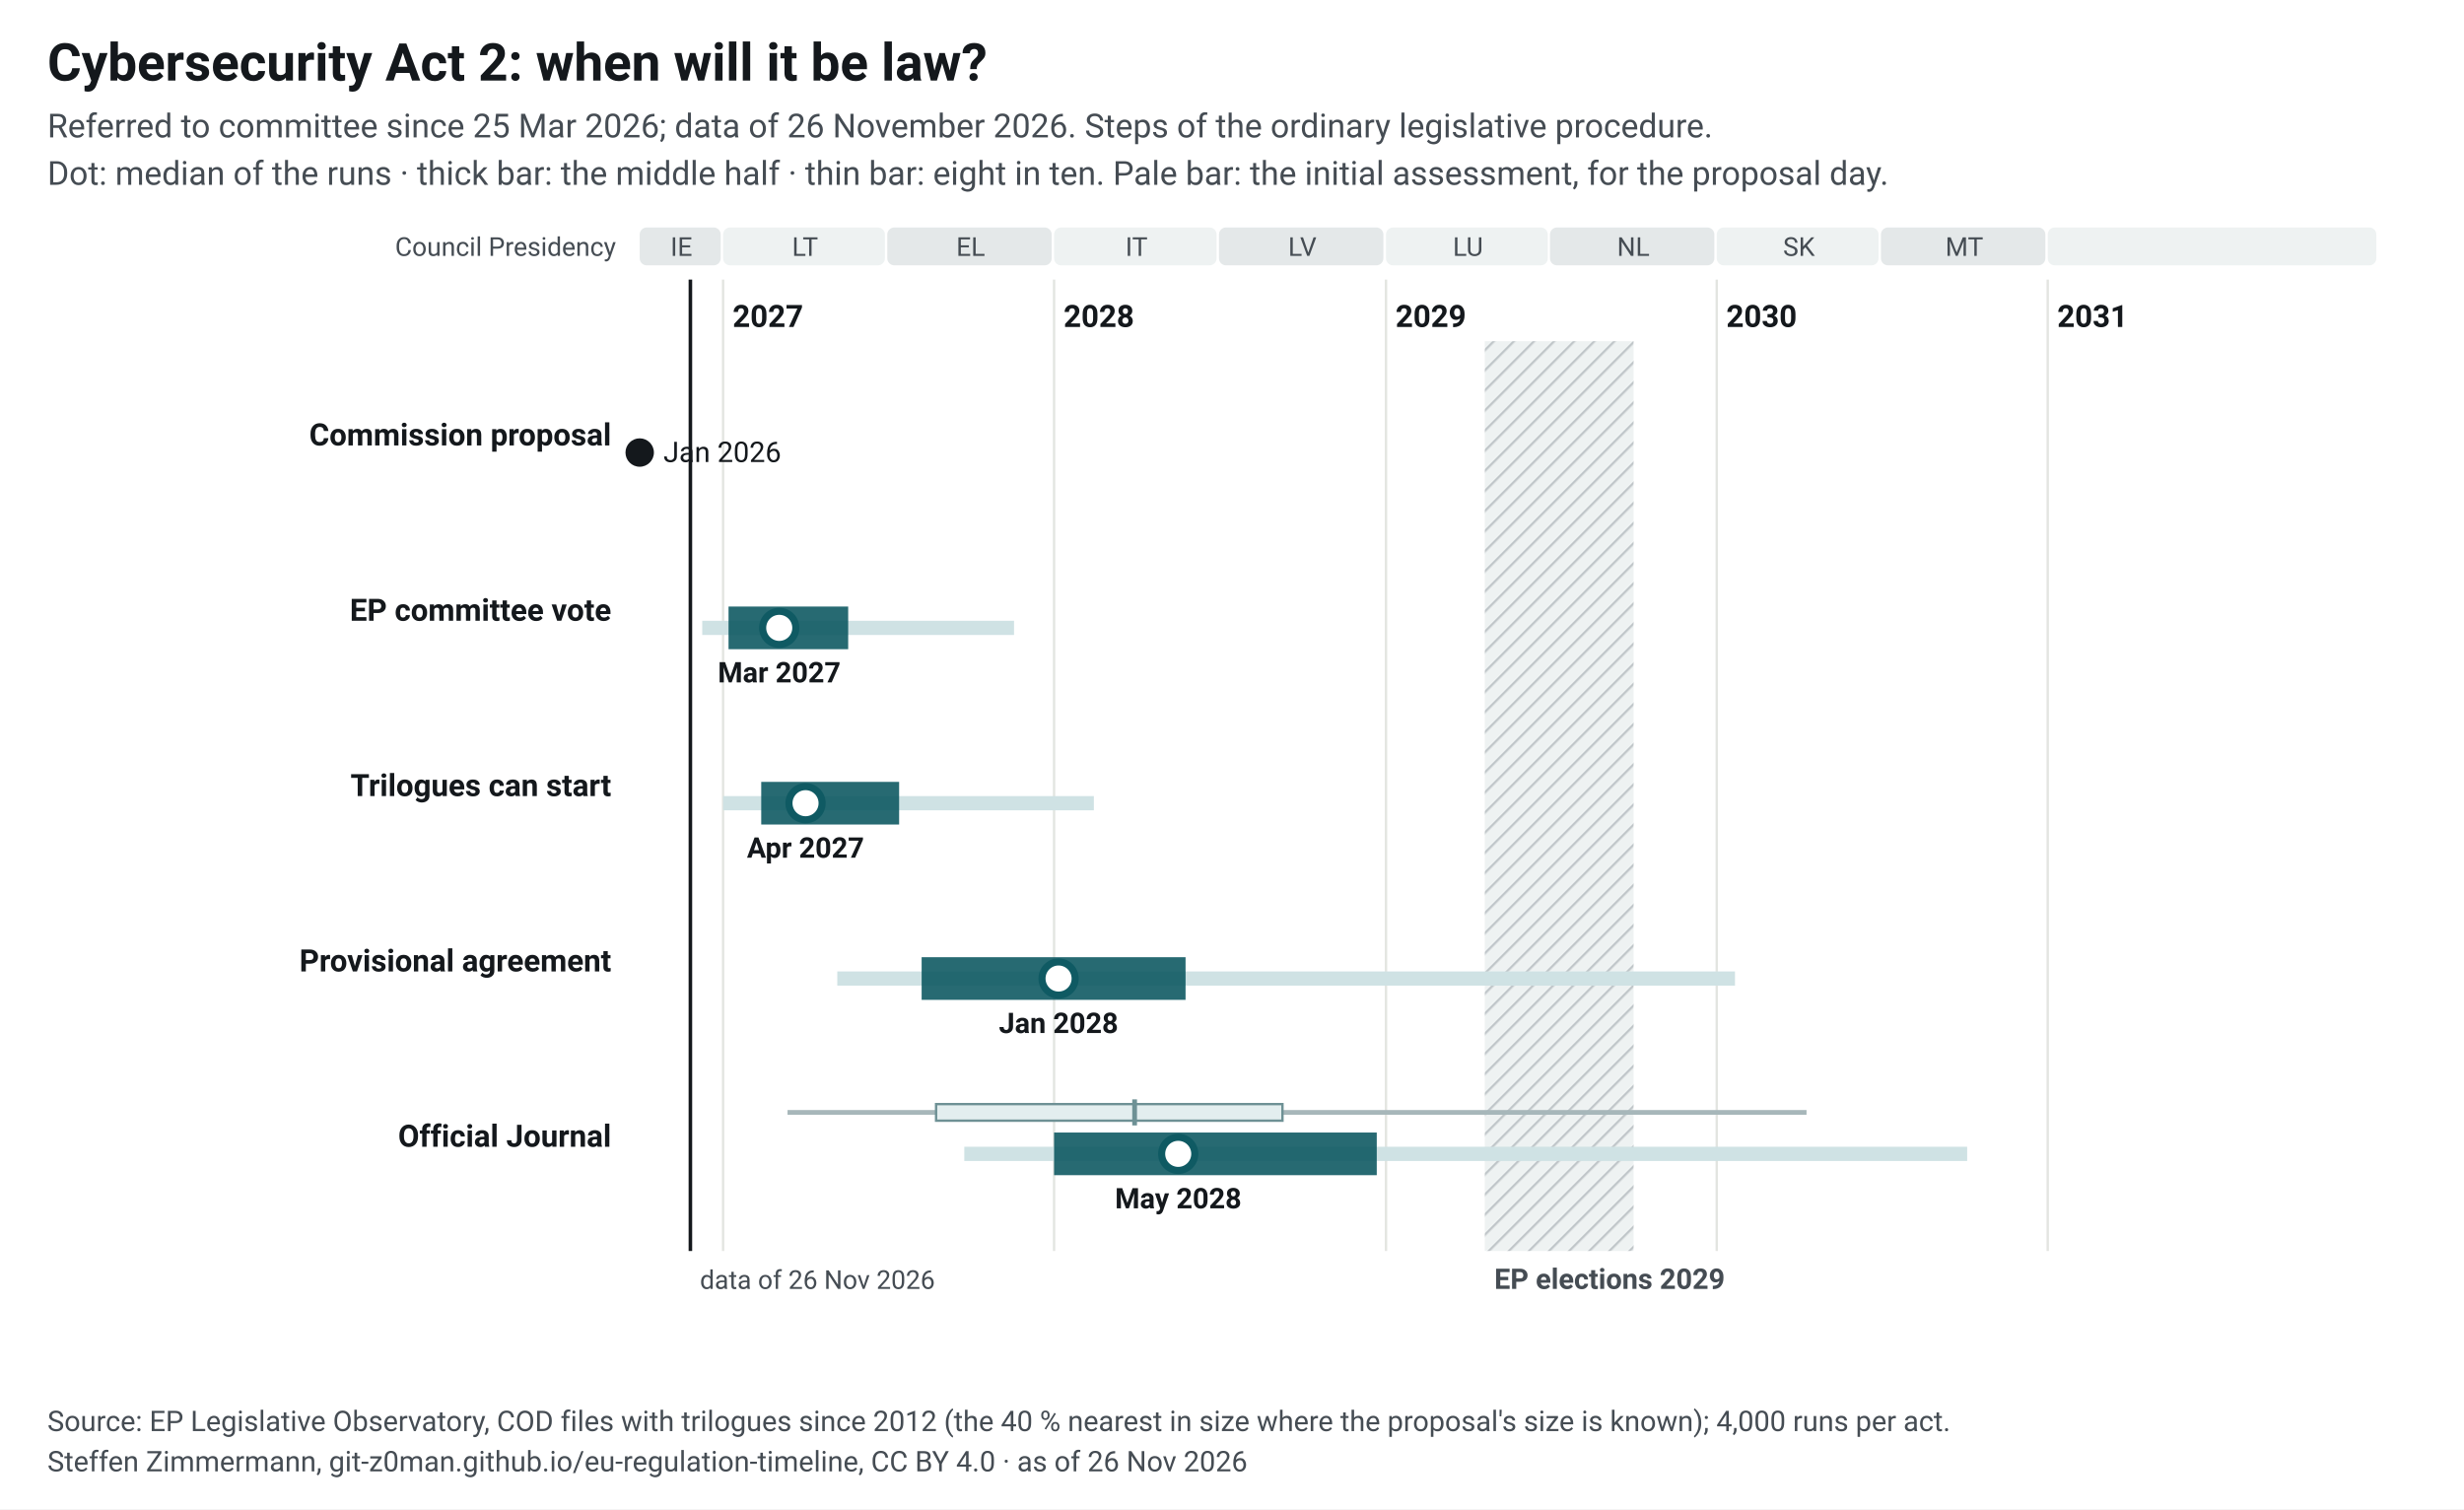
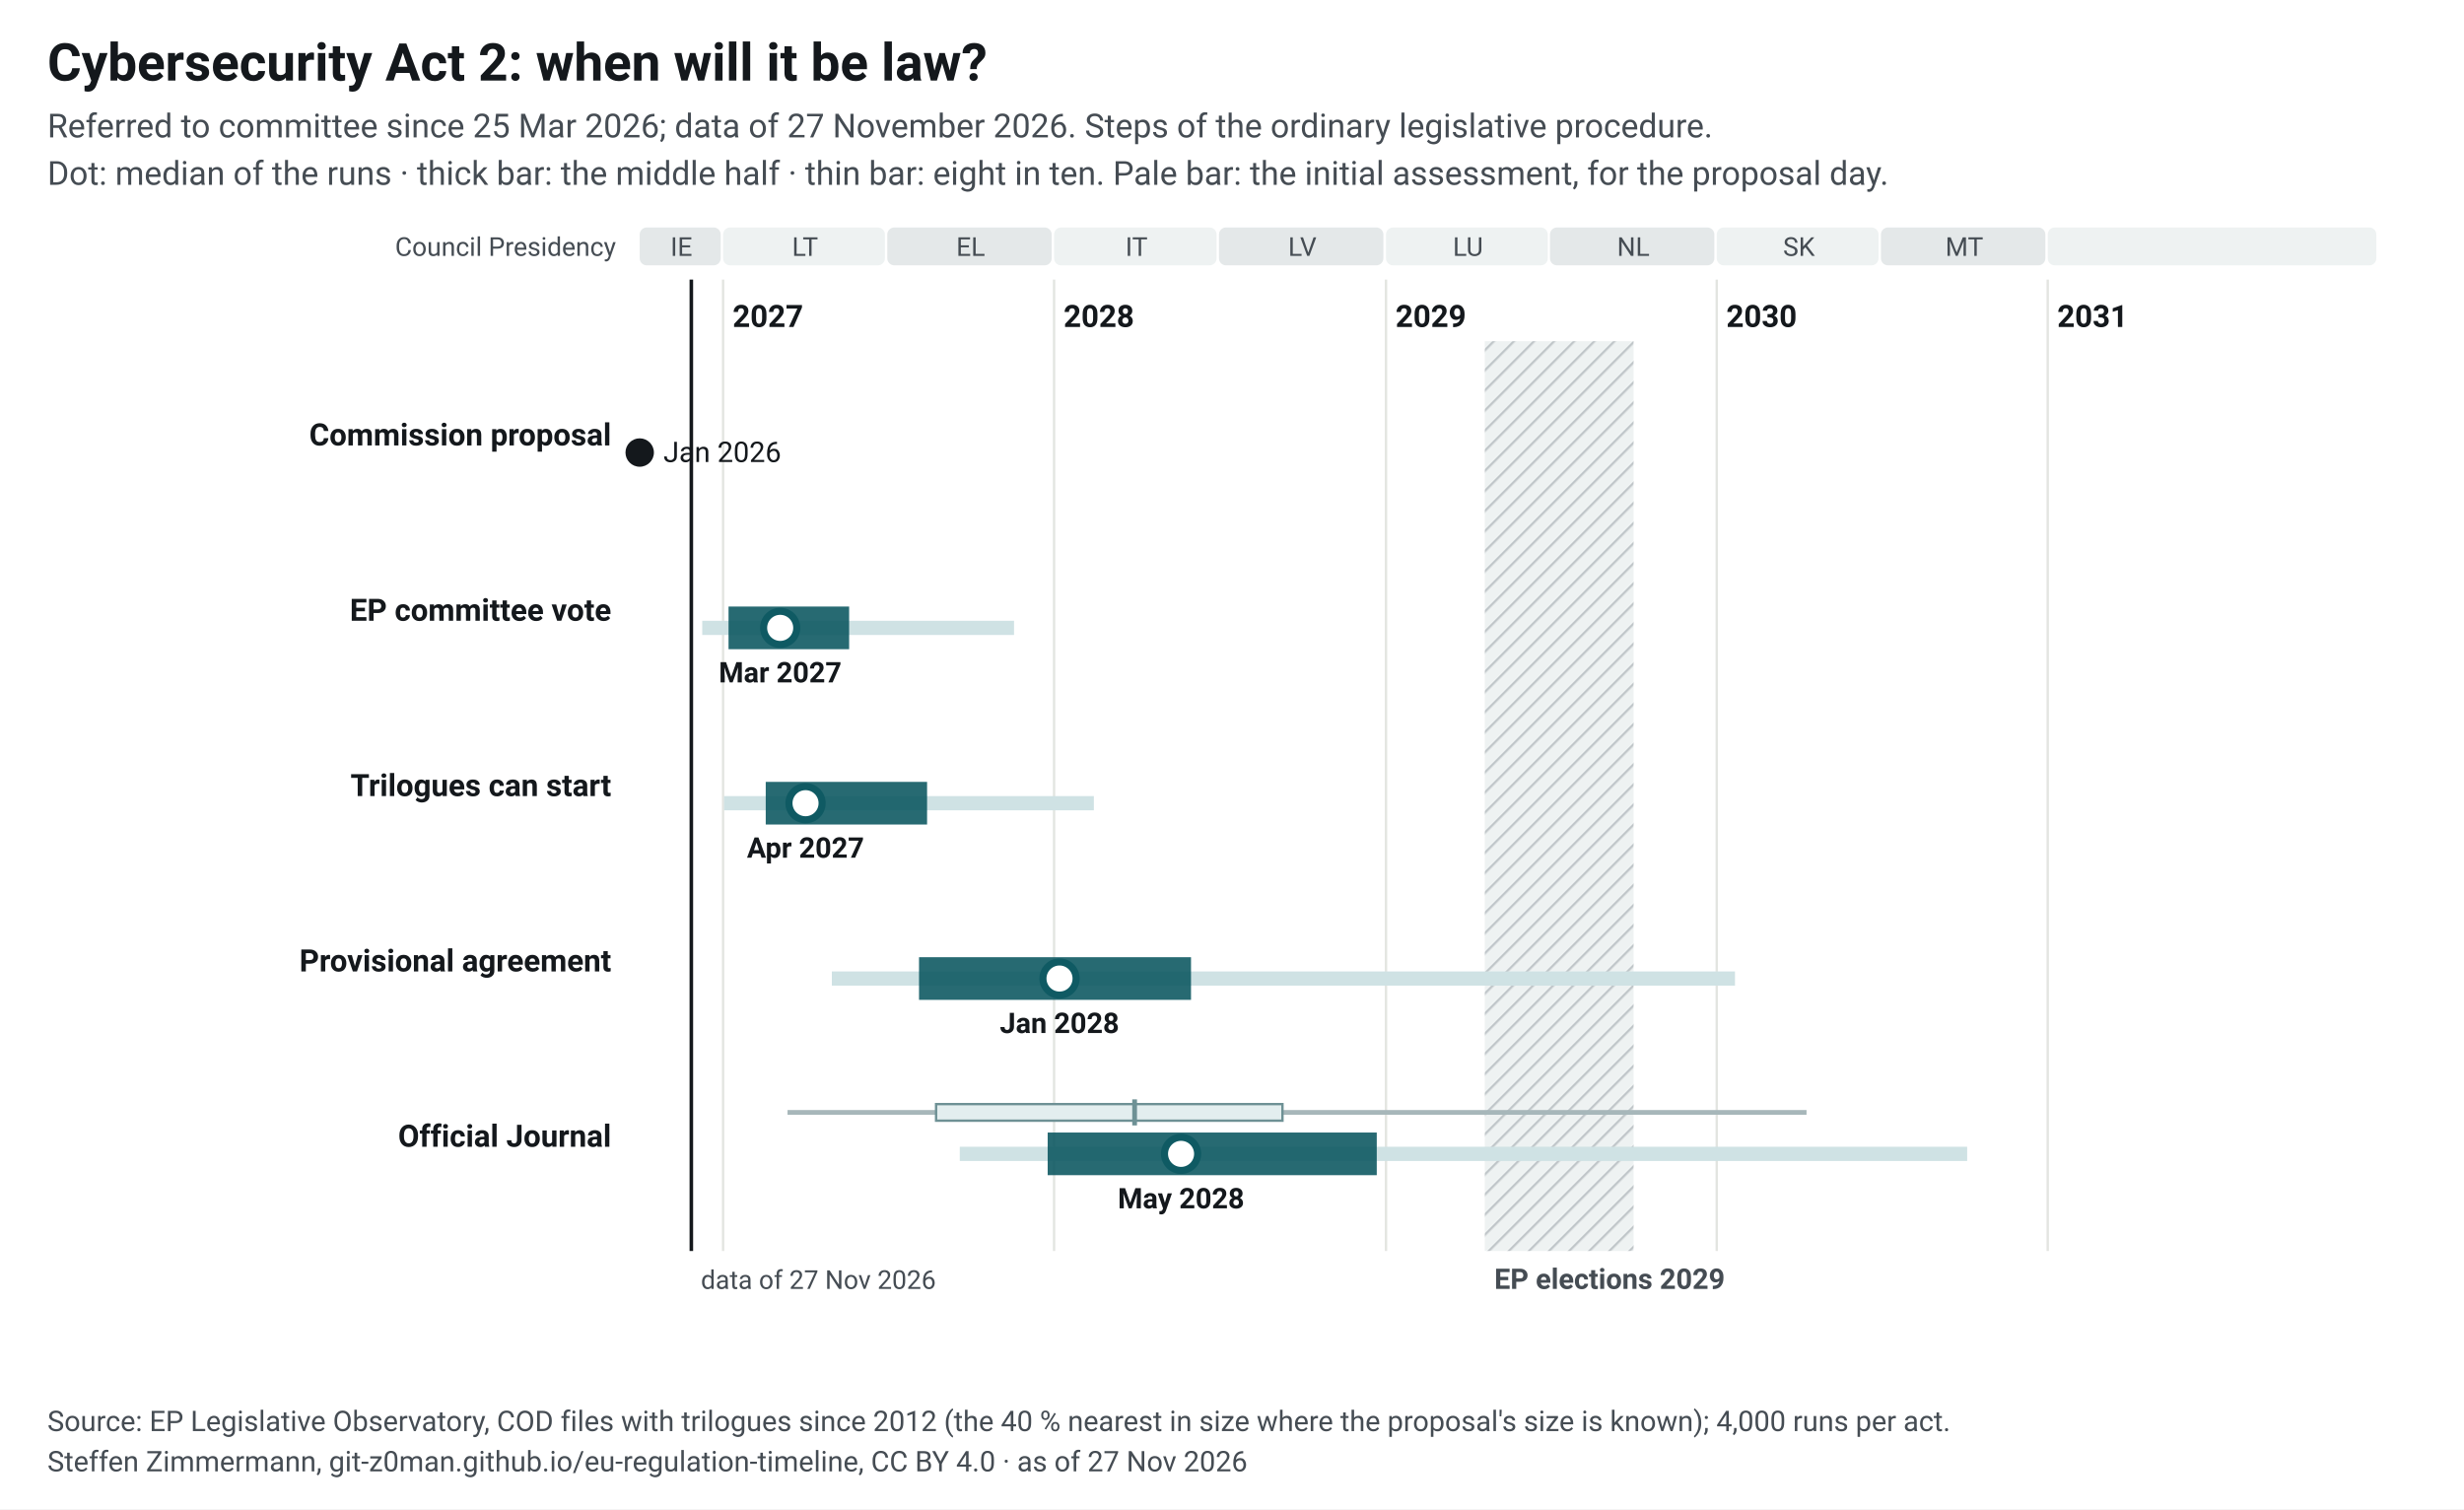
<svg xmlns="http://www.w3.org/2000/svg" width="1040" height="637" viewBox="0 0 1040 637" font-family="&quot;Source Sans 3&quot;, system-ui, -apple-system, Segoe UI, Roboto, Arial, sans-serif" font-size="13">
  <style>.ink{fill:#14181c}.mu{fill:#454c53}.gr{stroke:#e3e5e1;stroke-width:1}.pa{fill:#eef2f2}.pb{fill:#e4e8e9}.hb{fill:#eef2f2}.hl{stroke:#c3c9cc}.wt{fill:#454c53}.pt{fill:#14181c;paint-order:stroke;stroke:#fff;stroke-width:4px;stroke-linejoin:round}.pl{stroke:#14181c}.td{stroke:#14181c;stroke-width:1.5}.b50{fill:#0f5a63;opacity:.9}.b80{fill:#cfe2e4}.med{fill:#fff;stroke:#0f5a63}.fx{fill:#14181c}.ini{fill:#e3eeef;stroke:#6e9195;stroke-width:1}.ini80{fill:#a7b7ba}.inim{stroke:#6e9195;stroke-width:2}.c1{stroke:#0f5a63}.c2{stroke:#454c53;stroke-dasharray:7 4}.c3{stroke:#6e9195;stroke-dasharray:2 4}.ax{stroke:#454c53;stroke-width:1}.dn{fill:#0f5a63;stroke:#fff}.de{fill:#fff;stroke:#0f5a63}a text{fill:#0f5a63}.nl-pending{fill:#0f5a63}.nl-adopted{fill:#5b646b}.nl-plan{fill:#fff;stroke:#14181c}.nl-open{fill:none;stroke:#14181c}.nl-q{fill:#14181c}.nl-row{stroke:#e3e5e1;stroke-width:.6}.nl-g-announced{fill:#f1f2f3}.nl-g-pending{fill:#e3eeef}.nl-g-adopted{fill:#eef2f2}</style>
  <rect width="1040" height="637" fill="#fff" />
  <text x="20" y="34" font-size="22" font-weight="700" class="ink">Cybersecurity Act 2: when will it be law?</text>
-   <text x="20" y="58" font-size="14" class="mu">Referred to committee since 25 Mar 2026; data of 26 November 2026. Steps of the ordinary legislative procedure.</text>
+   <text x="20" y="58" font-size="14" class="mu">Referred to committee since 25 Mar 2026; data of 27 November 2026. Steps of the ordinary legislative procedure.</text>
  <text x="20" y="78" font-size="14" class="mu">Dot: median of the runs · thick bar: the middle half · thin bar: eight in ten. Pale bar: the initial assessment, for the proposal day.</text>
  <g transform="translate(20,92)">
    <defs>
      <pattern id="hatch-50" width="6" height="6" patternUnits="userSpaceOnUse" patternTransform="rotate(45)">
        <rect width="6" height="6" class="hb" />
        <line x1="0" y1="0" x2="0" y2="6" class="hl" stroke-width="2" />
      </pattern>
    </defs>
    <rect x="250.0" y="4" width="34.2" height="16" rx="3" class="pb" data-tip="Council Presidency: IE, Jul 2026 to Dec 2026" />
    <text x="267.6" y="16" text-anchor="middle" font-size="11" class="mu">IE</text>
    <rect x="285.2" y="4" width="68.3" height="16" rx="3" class="pa" data-tip="Council Presidency: LT, Jan 2027 to Jun 2027" />
    <text x="319.8" y="16" text-anchor="middle" font-size="11" class="mu">LT</text>
    <rect x="354.5" y="4" width="69.4" height="16" rx="3" class="pb" data-tip="Council Presidency: EL, Jul 2027 to Dec 2027" />
    <text x="389.7" y="16" text-anchor="middle" font-size="11" class="mu">EL</text>
    <rect x="424.9" y="4" width="68.6" height="16" rx="3" class="pa" data-tip="Council Presidency: IT, Jan 2028 to Jun 2028" />
    <text x="459.7" y="16" text-anchor="middle" font-size="11" class="mu">IT</text>
    <rect x="494.5" y="4" width="69.4" height="16" rx="3" class="pb" data-tip="Council Presidency: LV, Jul 2028 to Dec 2028" />
    <text x="529.7" y="16" text-anchor="middle" font-size="11" class="mu">LV</text>
    <rect x="565.0" y="4" width="68.3" height="16" rx="3" class="pa" data-tip="Council Presidency: LU, Jan 2029 to Jun 2029" />
    <text x="599.6" y="16" text-anchor="middle" font-size="11" class="mu">LU</text>
    <rect x="634.2" y="4" width="69.4" height="16" rx="3" class="pb" data-tip="Council Presidency: NL, Jul 2029 to Dec 2029" />
    <text x="669.4" y="16" text-anchor="middle" font-size="11" class="mu">NL</text>
    <rect x="704.6" y="4" width="68.3" height="16" rx="3" class="pa" data-tip="Council Presidency: SK, Jan 2030 to Jun 2030" />
    <text x="739.3" y="16" text-anchor="middle" font-size="11" class="mu">SK</text>
    <rect x="773.9" y="4" width="69.4" height="16" rx="3" class="pb" data-tip="Council Presidency: MT, Jul 2030 to Dec 2030" />
    <text x="809.1" y="16" text-anchor="middle" font-size="11" class="mu">MT</text>
    <rect x="844.3" y="4" width="138.7" height="16" rx="3" class="pa" data-tip="Council Presidency: not decided, Jan 2031 to Dec 2031" />
    <text x="914.2" y="16" text-anchor="middle" font-size="11" class="mu" />
    <line x1="285.2" y1="26" x2="285.2" y2="436" class="gr" />
    <text x="289.2" y="46" font-weight="600" class="ink">2027</text>
    <line x1="424.9" y1="26" x2="424.9" y2="436" class="gr" />
    <text x="428.9" y="46" font-weight="600" class="ink">2028</text>
    <line x1="565.0" y1="26" x2="565.0" y2="436" class="gr" />
    <text x="569.0" y="46" font-weight="600" class="ink">2029</text>
    <line x1="704.6" y1="26" x2="704.6" y2="436" class="gr" />
    <text x="708.6" y="46" font-weight="600" class="ink">2030</text>
    <line x1="844.3" y1="26" x2="844.3" y2="436" class="gr" />
    <text x="848.3" y="46" font-weight="600" class="ink">2031</text>
    <rect x="606.7" y="52" width="62.8" height="384" fill="url(#hatch-50)" data-tip="European elections 2029: Parliament does no legislative work from its last session in April until the new committees vote again in October (assumption, as in 2024; the dates are not set yet)." />
    <text x="610.7" y="452" font-size="12" font-weight="600" class="wt">EP elections 2029</text>
    <text x="240" y="16" text-anchor="end" font-size="11" class="mu">Council Presidency</text>
-     <line x1="271.4" y1="26" x2="271.4" y2="436" class="td" />
-     <text x="275.4" y="452" font-size="11" class="mu">data of 26 Nov 2026</text>
+     <line x1="271.8" y1="26" x2="271.8" y2="436" class="td" />
+     <text x="275.8" y="452" font-size="11" class="mu">data of 27 Nov 2026</text>
    <text x="238" y="96.0" text-anchor="end" font-weight="600" class="ink lnk">Commission proposal</text>
    <circle cx="250.0" cy="99.0" r="6" class="fx" data-tip="Commission proposal: 20 Jan 2026" />
    <text x="260.0" y="103.0" font-size="12" class="ink">Jan 2026</text>
    <text x="238" y="170.0" text-anchor="end" font-weight="600" class="ink lnk">EP committee vote</text>
    <rect x="276.4" y="170.0" width="131.6" height="6" class="b80" data-tip="EP committee vote: median Mar 2027; half of the runs Jan 2027 to May 2027; eight in ten Dec 2026 to Nov 2027" />
-     <rect x="287.5" y="164.0" width="50.5" height="18" class="b50" data-tip="EP committee vote: median Mar 2027; half of the runs Jan 2027 to May 2027; eight in ten Dec 2026 to Nov 2027" />
-     <circle cx="308.9" cy="173.0" r="7" class="med" stroke-width="3" data-tip="EP committee vote: median Mar 2027; half of the runs Jan 2027 to May 2027; eight in ten Dec 2026 to Nov 2027" />
-     <text x="308.9" y="196.0" text-anchor="middle" font-size="12" font-weight="600" class="ink">Mar 2027</text>
+     <rect x="287.5" y="164.0" width="50.9" height="18" class="b50" data-tip="EP committee vote: median Mar 2027; half of the runs Jan 2027 to May 2027; eight in ten Dec 2026 to Nov 2027" />
+     <circle cx="309.3" cy="173.0" r="7" class="med" stroke-width="3" data-tip="EP committee vote: median Mar 2027; half of the runs Jan 2027 to May 2027; eight in ten Dec 2026 to Nov 2027" />
+     <text x="309.3" y="196.0" text-anchor="middle" font-size="12" font-weight="600" class="ink">Mar 2027</text>
    <text x="238" y="244.0" text-anchor="end" font-weight="600" class="ink lnk">Trilogues can start</text>
-     <rect x="285.2" y="244.0" width="156.5" height="6" class="b80" data-tip="Trilogues can start: median Apr 2027; half of the runs Feb 2027 to Jul 2027; eight in ten Jan 2027 to Feb 2028" />
-     <rect x="301.3" y="238.0" width="58.2" height="18" class="b50" data-tip="Trilogues can start: median Apr 2027; half of the runs Feb 2027 to Jul 2027; eight in ten Jan 2027 to Feb 2028" />
-     <circle cx="320.0" cy="247.0" r="7" class="med" stroke-width="3" data-tip="Trilogues can start: median Apr 2027; half of the runs Feb 2027 to Jul 2027; eight in ten Jan 2027 to Feb 2028" />
+     <rect x="285.6" y="244.0" width="156.1" height="6" class="b80" data-tip="Trilogues can start: median Apr 2027; half of the runs Feb 2027 to Aug 2027; eight in ten Jan 2027 to Feb 2028" />
+     <rect x="303.2" y="238.0" width="68.1" height="18" class="b50" data-tip="Trilogues can start: median Apr 2027; half of the runs Feb 2027 to Aug 2027; eight in ten Jan 2027 to Feb 2028" />
+     <circle cx="320.0" cy="247.0" r="7" class="med" stroke-width="3" data-tip="Trilogues can start: median Apr 2027; half of the runs Feb 2027 to Aug 2027; eight in ten Jan 2027 to Feb 2028" />
    <text x="320.0" y="270.0" text-anchor="middle" font-size="12" font-weight="600" class="ink">Apr 2027</text>
    <text x="238" y="318.0" text-anchor="end" font-weight="600" class="ink lnk">Provisional agreement</text>
-     <rect x="333.4" y="318.0" width="378.9" height="6" class="b80" data-tip="Provisional agreement: median Jan 2028; half of the runs Aug 2027 to May 2028; eight in ten May 2027 to Jan 2030" />
-     <rect x="369.0" y="312.0" width="111.4" height="18" class="b50" data-tip="Provisional agreement: median Jan 2028; half of the runs Aug 2027 to May 2028; eight in ten May 2027 to Jan 2030" />
-     <circle cx="426.8" cy="321.0" r="7" class="med" stroke-width="3" data-tip="Provisional agreement: median Jan 2028; half of the runs Aug 2027 to May 2028; eight in ten May 2027 to Jan 2030" />
-     <text x="426.8" y="344.0" text-anchor="middle" font-size="12" font-weight="600" class="ink">Jan 2028</text>
+     <rect x="331.1" y="318.0" width="381.2" height="6" class="b80" data-tip="Provisional agreement: median Jan 2028; half of the runs Aug 2027 to May 2028; eight in ten May 2027 to Jan 2030" />
+     <rect x="367.9" y="312.0" width="114.8" height="18" class="b50" data-tip="Provisional agreement: median Jan 2028; half of the runs Aug 2027 to May 2028; eight in ten May 2027 to Jan 2030" />
+     <circle cx="427.2" cy="321.0" r="7" class="med" stroke-width="3" data-tip="Provisional agreement: median Jan 2028; half of the runs Aug 2027 to May 2028; eight in ten May 2027 to Jan 2030" />
+     <text x="427.2" y="344.0" text-anchor="middle" font-size="12" font-weight="600" class="ink">Jan 2028</text>
    <text x="238" y="392.0" text-anchor="end" font-weight="600" class="ink lnk">Official Journal</text>
    <rect x="312.4" y="376.5" width="430.1" height="2" class="ini80" data-tip="Initial assessment, forecast for the proposal day (20 Jan 2026): Official Journal: median Mar 2028; half of the runs Aug 2027 to Sep 2028; eight in ten Mar 2027 to Apr 2030" />
    <rect x="375.1" y="374.0" width="146.2" height="7" class="ini" data-tip="Initial assessment, forecast for the proposal day (20 Jan 2026): Official Journal: median Mar 2028; half of the runs Aug 2027 to Sep 2028; eight in ten Mar 2027 to Apr 2030" />
    <line x1="458.9" y1="372.0" x2="458.9" y2="383.0" class="inim" data-tip="Initial assessment, forecast for the proposal day (20 Jan 2026): Official Journal: median Mar 2028; half of the runs Aug 2027 to Sep 2028; eight in ten Mar 2027 to Apr 2030" />
-     <rect x="387.0" y="392.0" width="423.3" height="6" class="b80" data-tip="Official Journal: median May 2028; half of the runs Jan 2028 to Dec 2028; eight in ten Sep 2027 to Oct 2030" />
-     <rect x="424.9" y="386.0" width="136.2" height="18" class="b50" data-tip="Official Journal: median May 2028; half of the runs Jan 2028 to Dec 2028; eight in ten Sep 2027 to Oct 2030" />
-     <circle cx="477.3" cy="395.0" r="7" class="med" stroke-width="3" data-tip="Official Journal: median May 2028; half of the runs Jan 2028 to Dec 2028; eight in ten Sep 2027 to Oct 2030" />
-     <text x="477.3" y="418.0" text-anchor="middle" font-size="12" font-weight="600" class="ink">May 2028</text>
+     <rect x="385.1" y="392.0" width="425.2" height="6" class="b80" data-tip="Official Journal: median May 2028; half of the runs Dec 2027 to Dec 2028; eight in ten Sep 2027 to Oct 2030" />
+     <rect x="422.2" y="386.0" width="138.9" height="18" class="b50" data-tip="Official Journal: median May 2028; half of the runs Dec 2027 to Dec 2028; eight in ten Sep 2027 to Oct 2030" />
+     <circle cx="478.5" cy="395.0" r="7" class="med" stroke-width="3" data-tip="Official Journal: median May 2028; half of the runs Dec 2027 to Dec 2028; eight in ten Sep 2027 to Oct 2030" />
+     <text x="478.5" y="418.0" text-anchor="middle" font-size="12" font-weight="600" class="ink">May 2028</text>
  </g>
  <text x="20" y="604" font-size="12" class="mu">Source: EP Legislative Observatory, COD files with trilogues since 2012 (the 40 % nearest in size where the proposal's size is known); 4,000 runs per act.</text>
-   <text x="20" y="621" font-size="12" class="mu">Steffen Zimmermann, git-z0man.github.io/eu-regulation-timeline, CC BY 4.0 · as of 26 Nov 2026</text>
+   <text x="20" y="621" font-size="12" class="mu">Steffen Zimmermann, git-z0man.github.io/eu-regulation-timeline, CC BY 4.0 · as of 27 Nov 2026</text>
</svg>
